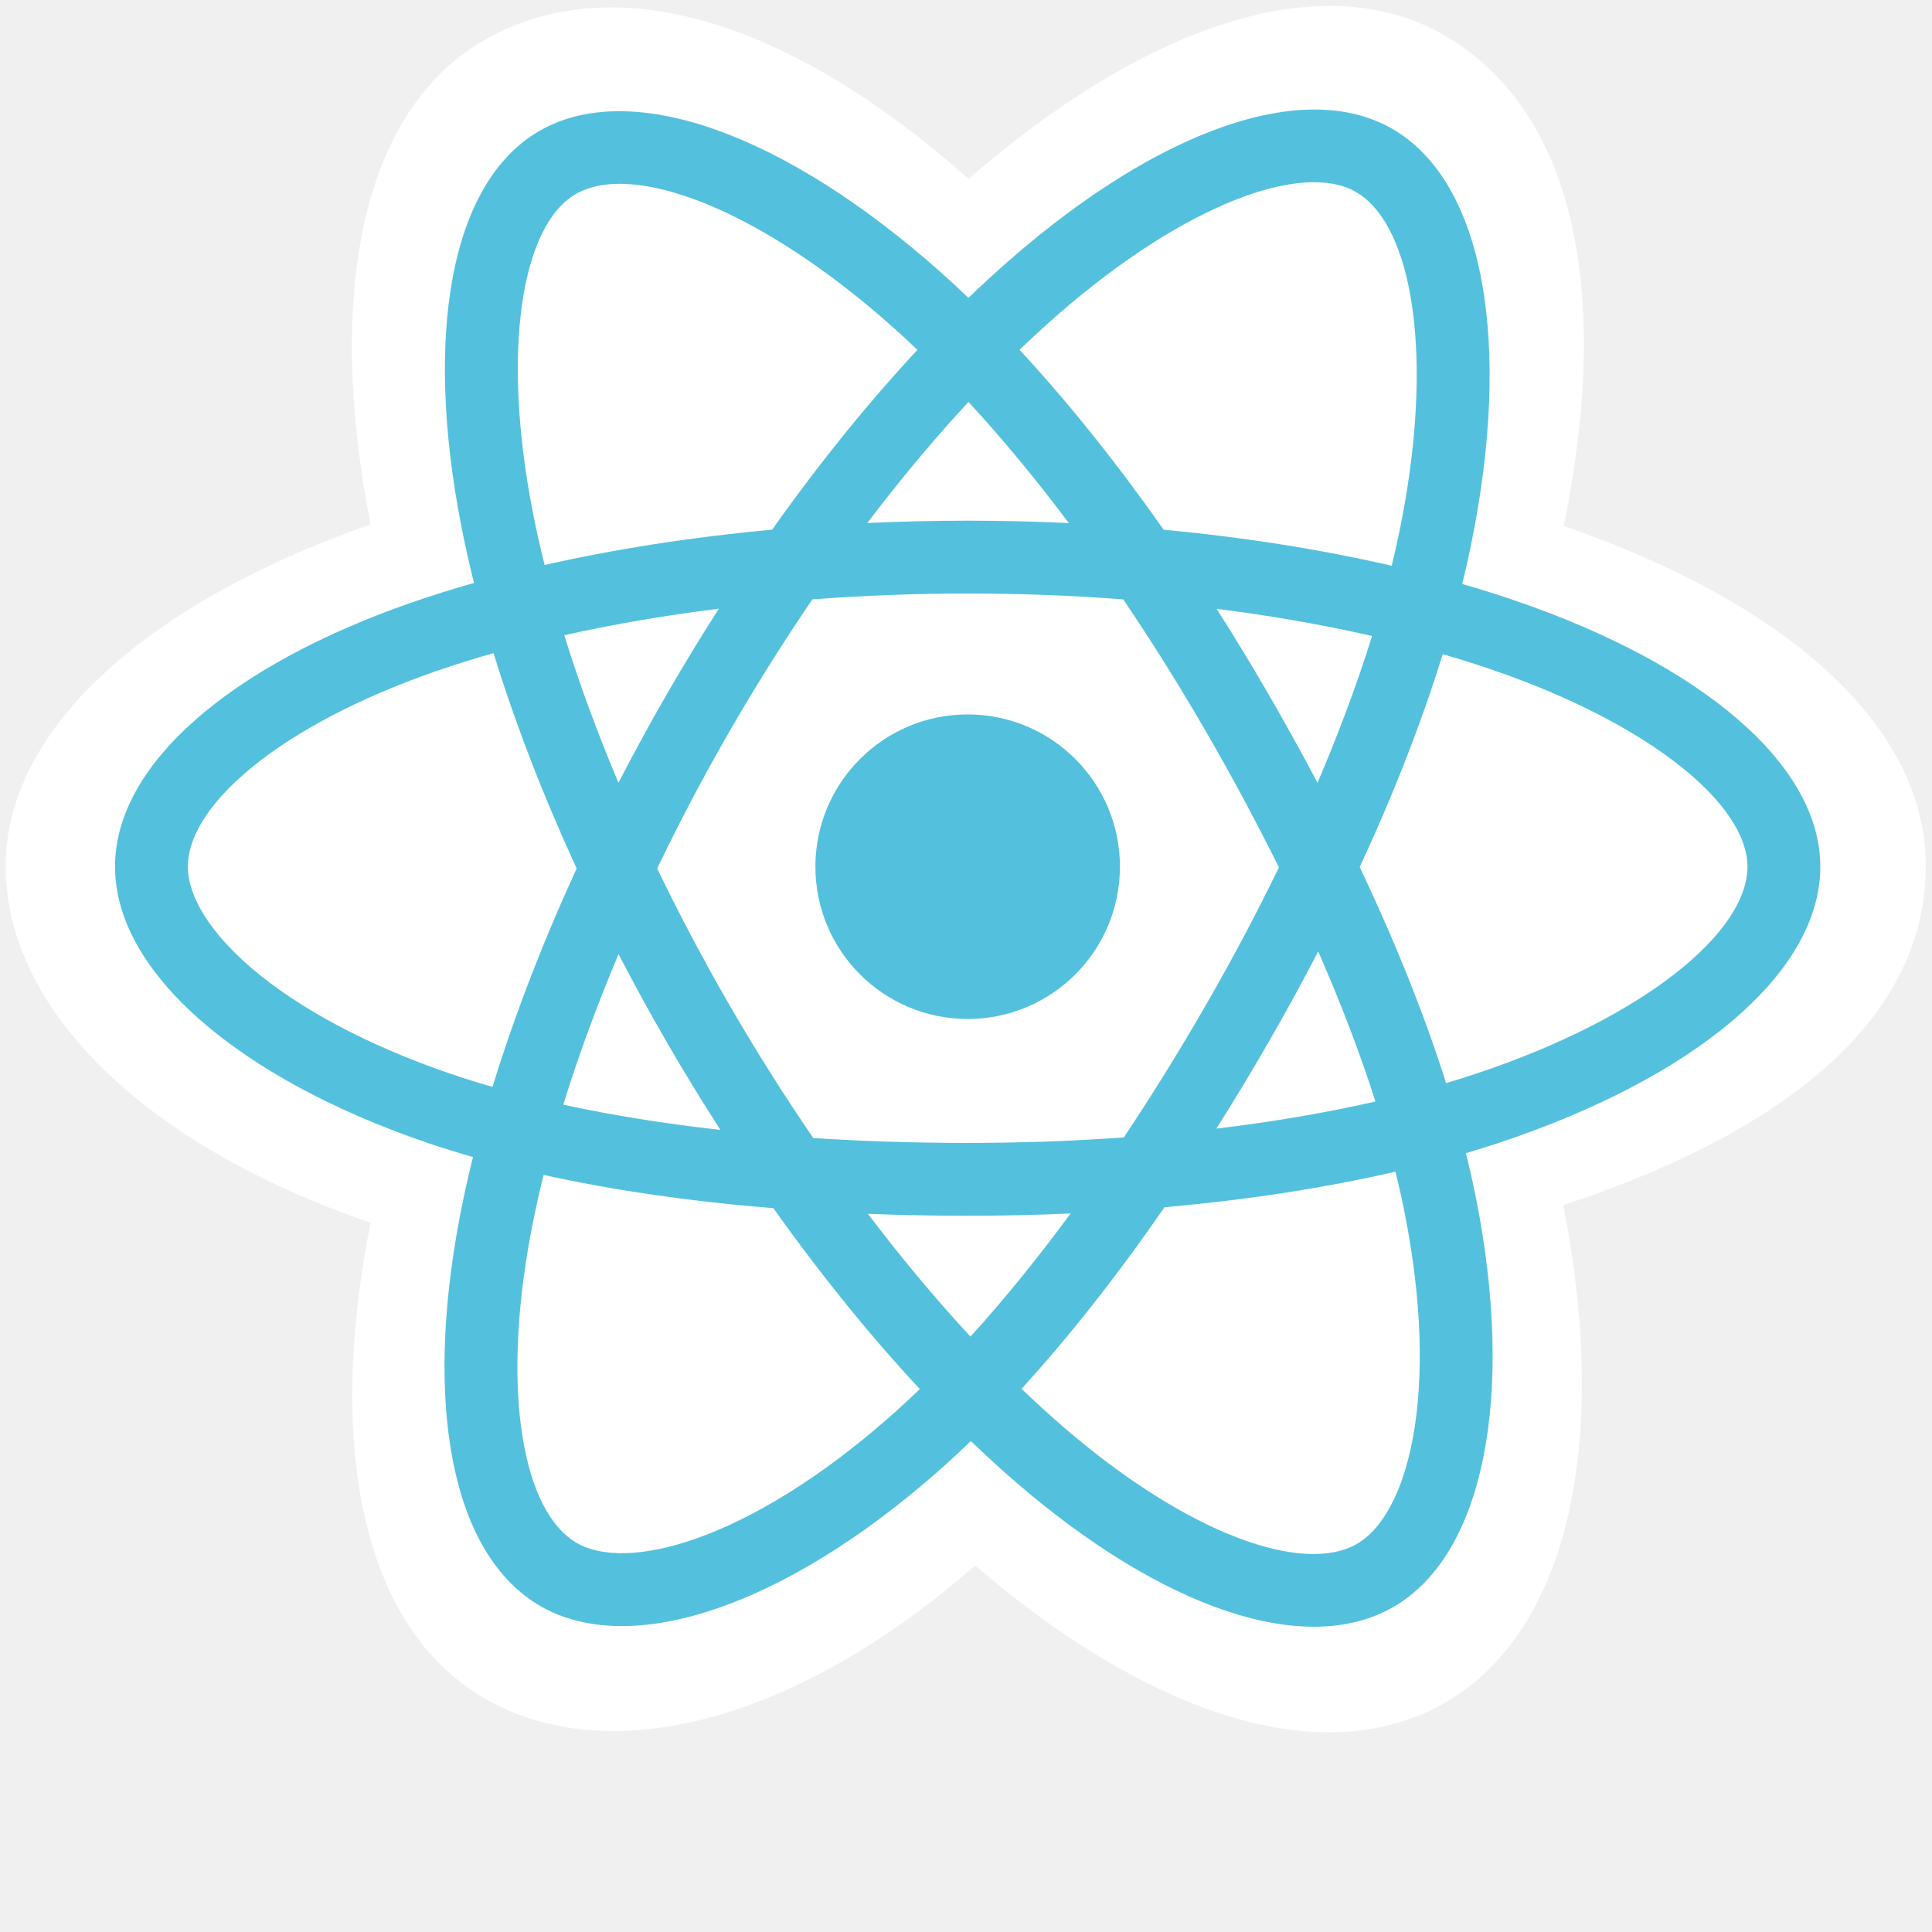
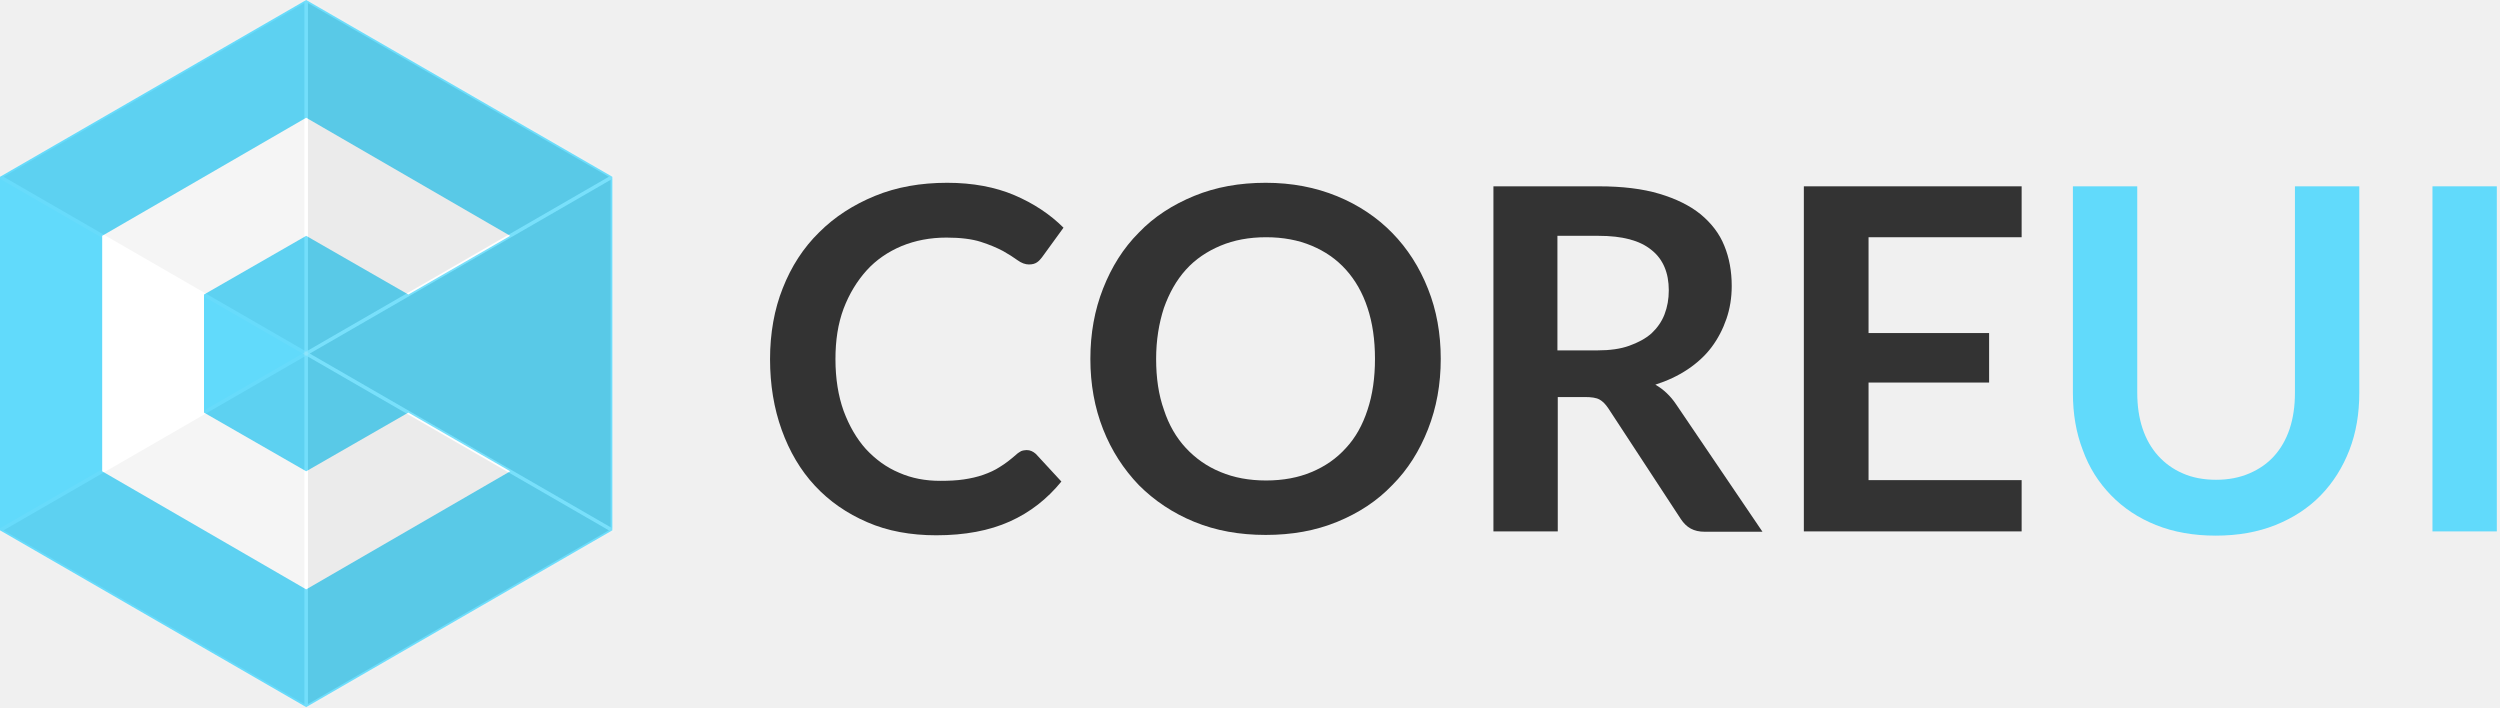
- <svg xmlns="http://www.w3.org/2000/svg" width="5000" height="5000" viewBox="0 0 256 230" preserveAspectRatio="xMinYMin meet">
-   <path d="M.754 114.75c0 19.215 18.763 37.152 48.343 47.263-5.907 29.737-1.058 53.706 15.136 63.045 16.645 9.6 41.443 2.955 64.98-17.62 22.943 19.744 46.13 27.514 62.31 18.148 16.63-9.627 21.687-35.221 15.617-65.887 30.81-10.186 48.044-25.481 48.044-44.949 0-18.769-18.797-35.006-47.979-45.052 6.535-31.933.998-55.32-15.867-65.045-16.259-9.376-39.716-1.204-62.996 19.056C104.122 2.205 80.897-4.36 64.05 5.392 47.806 14.795 43.171 39.2 49.097 69.487 20.515 79.452.754 96.057.754 114.75z" fill="#FFF" />
-   <path d="M201.025 79.674a151.364 151.364 0 0 0-7.274-2.292 137.5 137.5 0 0 0 1.124-4.961c5.506-26.728 1.906-48.26-10.388-55.348-11.787-6.798-31.065.29-50.535 17.233a151.136 151.136 0 0 0-5.626 5.163 137.573 137.573 0 0 0-3.744-3.458c-20.405-18.118-40.858-25.752-53.139-18.643-11.776 6.817-15.264 27.06-10.307 52.39a150.91 150.91 0 0 0 1.67 7.484c-2.894.822-5.689 1.698-8.363 2.63-23.922 8.34-39.2 21.412-39.2 34.97 0 14.004 16.4 28.05 41.318 36.566a128.44 128.44 0 0 0 6.11 1.91 147.813 147.813 0 0 0-1.775 8.067c-4.726 24.89-1.035 44.653 10.71 51.428 12.131 6.995 32.491-.195 52.317-17.525 1.567-1.37 3.14-2.823 4.715-4.346a148.34 148.34 0 0 0 6.108 5.573c19.204 16.525 38.17 23.198 49.905 16.405 12.12-7.016 16.058-28.247 10.944-54.078-.39-1.973-.845-3.988-1.355-6.04 1.43-.422 2.833-.858 4.202-1.312 25.904-8.582 42.757-22.457 42.757-36.648 0-13.607-15.77-26.767-40.174-35.168z" fill="#53C1DE" />
-   <path d="M195.406 142.328c-1.235.409-2.503.804-3.795 1.187-2.86-9.053-6.72-18.68-11.442-28.625 4.507-9.71 8.217-19.213 10.997-28.208 2.311.67 4.555 1.375 6.717 2.12 20.91 7.197 33.664 17.84 33.664 26.04 0 8.735-13.775 20.075-36.14 27.486zm-9.28 18.389c2.261 11.422 2.584 21.749 1.086 29.822-1.346 7.254-4.052 12.09-7.398 14.027-7.121 4.122-22.35-1.236-38.772-15.368-1.883-1.62-3.78-3.35-5.682-5.18 6.367-6.964 12.73-15.06 18.94-24.05 10.924-.969 21.244-2.554 30.603-4.717.46 1.86.87 3.683 1.223 5.466zm-93.85 43.137c-6.957 2.457-12.498 2.527-15.847.596-7.128-4.11-10.09-19.98-6.049-41.265a138.507 138.507 0 0 1 1.65-7.502c9.255 2.047 19.5 3.52 30.45 4.408 6.251 8.797 12.798 16.883 19.396 23.964a118.863 118.863 0 0 1-4.305 3.964c-8.767 7.664-17.552 13.1-25.294 15.835zm-32.593-61.58c-11.018-3.766-20.117-8.66-26.354-14-5.604-4.8-8.434-9.565-8.434-13.432 0-8.227 12.267-18.722 32.726-25.855a139.276 139.276 0 0 1 7.777-2.447c2.828 9.197 6.537 18.813 11.013 28.537-4.534 9.869-8.296 19.638-11.15 28.943a118.908 118.908 0 0 1-5.578-1.746zm10.926-74.37c-4.247-21.703-1.427-38.074 5.67-42.182 7.56-4.376 24.275 1.864 41.893 17.507 1.126 1 2.257 2.047 3.39 3.13-6.564 7.049-13.051 15.074-19.248 23.82-10.627.985-20.8 2.567-30.152 4.686a141.525 141.525 0 0 1-1.553-6.962zm97.467 24.067a306.982 306.982 0 0 0-6.871-11.3c7.21.91 14.117 2.12 20.603 3.601-1.947 6.241-4.374 12.767-7.232 19.457a336.42 336.42 0 0 0-6.5-11.758zm-39.747-38.714c4.452 4.823 8.911 10.209 13.297 16.052a284.245 284.245 0 0 0-26.706-.006c4.39-5.789 8.887-11.167 13.409-16.046zm-40.002 38.78a285.24 285.24 0 0 0-6.378 11.685c-2.811-6.667-5.216-13.222-7.18-19.552 6.447-1.443 13.322-2.622 20.485-3.517a283.79 283.79 0 0 0-6.927 11.384zm7.133 57.683c-7.4-.826-14.379-1.945-20.824-3.348 1.995-6.442 4.453-13.138 7.324-19.948a283.494 283.494 0 0 0 6.406 11.692 285.27 285.27 0 0 0 7.094 11.604zm33.136 27.389c-4.575-4.937-9.138-10.397-13.595-16.27 4.326.17 8.737.256 13.22.256 4.606 0 9.159-.103 13.64-.303-4.4 5.98-8.843 11.448-13.265 16.317zm46.072-51.032c3.02 6.884 5.566 13.544 7.588 19.877-6.552 1.495-13.625 2.699-21.078 3.593a337.537 337.537 0 0 0 6.937-11.498 306.632 306.632 0 0 0 6.553-11.972zm-14.915 7.15a316.478 316.478 0 0 1-10.84 17.49c-6.704.479-13.632.726-20.692.726-7.031 0-13.871-.219-20.458-.646A273.798 273.798 0 0 1 96.72 133.28a271.334 271.334 0 0 1-9.64-18.206 273.864 273.864 0 0 1 9.611-18.216v.002a271.252 271.252 0 0 1 10.956-17.442c6.72-.508 13.61-.774 20.575-.774 6.996 0 13.895.268 20.613.78a290.704 290.704 0 0 1 10.887 17.383 316.418 316.418 0 0 1 9.741 18.13 290.806 290.806 0 0 1-9.709 18.29zm19.913-107.792c7.566 4.364 10.509 21.961 5.755 45.038a127.525 127.525 0 0 1-1.016 4.492c-9.374-2.163-19.554-3.773-30.212-4.773-6.209-8.841-12.642-16.88-19.1-23.838a141.92 141.92 0 0 1 5.196-4.766c16.682-14.518 32.273-20.25 39.377-16.153z" fill="#FFF" />
-   <path d="M128.221 94.665c11.144 0 20.177 9.034 20.177 20.177 0 11.144-9.033 20.178-20.177 20.178-11.143 0-20.177-9.034-20.177-20.178 0-11.143 9.034-20.177 20.177-20.177" fill="#53C1DE" />
+ <svg xmlns="http://www.w3.org/2000/svg" version="1.1" id="Warstwa_1" x="0px" y="0px" width="707.1px" height="200px" viewBox="0 0 707.1 200" enable-background="new 0 0 707.1 200" xml:space="preserve">
+   <polygon fill="#61DAFB" points="0,150 0,50 86.6,0 173.2,50 173.2,150 86.6,200 " />
+   <polygon fill="#FFFFFF" points="86.6,133.3 57.7,116.7 57.7,83.3 86.6,66.7 115.5,83.3 144.3,66.7 86.6,33.3 28.9,66.7 28.9,133.3   86.6,166.7 144.3,133.3 115.5,116.7 " />
+   <polygon opacity="0.04" stroke="#FFFFFF" stroke-miterlimit="10" enable-background="new    " points="0,50 86.6,100 86.6,0 " />
+   <polygon opacity="0.04" stroke="#FFFFFF" stroke-miterlimit="10" enable-background="new    " points="0,150 86.6,200 86.6,100 " />
+   <polygon opacity="0.08" stroke="#FFFFFF" stroke-miterlimit="10" enable-background="new    " points="86.6,100 173.2,150 173.2,50   " />
+   <polygon fill-opacity="0" points="86.6,100 0,50 0,150 " />
+   <polygon opacity="0.08" stroke="#FFFFFF" stroke-miterlimit="10" enable-background="new    " points="173.2,150 86.6,100 86.6,200   " />
+   <polygon opacity="0.08" stroke="#FFFFFF" stroke-miterlimit="10" enable-background="new    " points="173.2,50 86.6,0 86.6,100 " />
+   <g>
+     <path fill="#333333" d="M290.4,127.3c1,0,1.8,0.4,2.6,1.1l7.2,7.8c-4,4.9-8.8,8.7-14.6,11.3c-5.8,2.6-12.7,3.9-20.8,3.9   c-7.2,0-13.8-1.2-19.5-3.7c-5.8-2.5-10.7-5.9-14.8-10.3c-4.1-4.4-7.2-9.7-9.4-15.8c-2.2-6.1-3.3-12.8-3.3-20   c0-7.3,1.2-14.1,3.6-20.1c2.4-6.1,5.8-11.4,10.3-15.8c4.4-4.4,9.7-7.8,15.8-10.3s12.9-3.7,20.4-3.7c7.2,0,13.6,1.2,19,3.5   s10.1,5.4,13.9,9.2l-6.1,8.4c-0.4,0.5-0.8,1-1.4,1.4s-1.3,0.6-2.3,0.6s-2.1-0.4-3.2-1.2s-2.5-1.7-4.1-2.6c-1.7-0.9-3.8-1.8-6.3-2.6   c-2.5-0.8-5.8-1.2-9.7-1.2c-4.6,0-8.8,0.8-12.7,2.4c-3.8,1.6-7.2,3.9-9.9,6.9s-4.9,6.6-6.5,10.8c-1.6,4.3-2.3,9-2.3,14.3   c0,5.5,0.8,10.4,2.3,14.6c1.6,4.3,3.7,7.9,6.3,10.8c2.7,2.9,5.8,5.2,9.4,6.7c3.6,1.6,7.5,2.3,11.6,2.3c2.5,0,4.7-0.1,6.7-0.4   c2-0.3,3.8-0.7,5.5-1.3s3.3-1.3,4.8-2.3c1.5-0.9,3-2.1,4.5-3.4c0.4-0.4,0.9-0.7,1.4-1C289.3,127.4,289.9,127.3,290.4,127.3z" />
+     <path fill="#333333" d="M407.5,101.5c0,7.2-1.2,13.8-3.6,19.9s-5.7,11.4-10.1,15.8c-4.3,4.5-9.5,7.9-15.6,10.4s-12.8,3.7-20.2,3.7   c-7.4,0-14.1-1.2-20.2-3.7s-11.3-6-15.7-10.4c-4.3-4.5-7.7-9.7-10.1-15.8c-2.4-6.1-3.6-12.7-3.6-19.9c0-7.2,1.2-13.8,3.6-19.9   s5.7-11.4,10.1-15.8c4.3-4.5,9.6-7.9,15.7-10.4s12.8-3.7,20.2-3.7c7.4,0,14.1,1.3,20.2,3.8s11.3,6,15.6,10.4   c4.3,4.4,7.7,9.7,10.1,15.8C406.3,87.7,407.5,94.3,407.5,101.5z M388.9,101.5c0-5.4-0.7-10.2-2.1-14.4c-1.4-4.3-3.5-7.9-6.1-10.8   c-2.7-3-5.9-5.2-9.7-6.8c-3.8-1.6-8.1-2.4-12.9-2.4s-9.1,0.8-12.9,2.4s-7.1,3.8-9.8,6.8c-2.7,3-4.7,6.6-6.2,10.8   c-1.4,4.3-2.2,9.1-2.2,14.4c0,5.4,0.7,10.2,2.2,14.4c1.4,4.3,3.5,7.9,6.2,10.8s5.9,5.2,9.8,6.8c3.8,1.6,8.1,2.4,12.9,2.4   s9.1-0.8,12.9-2.4c3.8-1.6,7-3.8,9.7-6.8c2.7-2.9,4.7-6.5,6.1-10.8C388.2,111.7,388.9,106.9,388.9,101.5z" />
+     <path fill="#333333" d="M440.6,112.2v38.1h-18.2V52.7h29.8c6.7,0,12.4,0.7,17.1,2.1c4.7,1.4,8.6,3.3,11.7,5.8   c3,2.5,5.3,5.4,6.7,8.9c1.4,3.4,2.1,7.2,2.1,11.4c0,3.3-0.5,6.4-1.5,9.3s-2.4,5.6-4.2,8c-1.8,2.4-4.1,4.5-6.8,6.3   c-2.7,1.8-5.7,3.2-9.1,4.3c2.3,1.3,4.3,3.2,5.9,5.6l24.4,36h-16.3c-1.6,0-2.9-0.3-4-0.9c-1.1-0.6-2-1.5-2.8-2.7l-20.5-31.3   c-0.8-1.2-1.6-2-2.5-2.5s-2.3-0.7-4.1-0.7h-7.7V112.2z M440.6,99.1h11.3c3.4,0,6.4-0.4,8.9-1.3s4.6-2,6.3-3.5   c1.6-1.5,2.9-3.3,3.7-5.4c0.8-2.1,1.2-4.3,1.2-6.8c0-4.9-1.6-8.8-4.9-11.4c-3.3-2.7-8.2-4-15-4h-11.6v32.4H440.6z" />
+     <path fill="#333333" d="M571.8,52.7v14.4h-43.3v27.1h34.1v14h-34.1v27.6h43.3v14.5h-61.6V52.7H571.8z" />
+     <path fill="#61DAFB" d="M626.8,135.7c3.5,0,6.6-0.6,9.4-1.8c2.8-1.2,5.1-2.8,7-4.9c1.9-2.1,3.4-4.7,4.4-7.7s1.5-6.4,1.5-10.1V52.7   h18.2v58.5c0,5.8-0.9,11.2-2.8,16.1c-1.9,4.9-4.6,9.2-8.1,12.8c-3.5,3.6-7.8,6.4-12.8,8.4s-10.6,3-16.9,3s-11.9-1-16.9-3   s-9.2-4.8-12.7-8.4c-3.5-3.6-6.2-7.8-8-12.8c-1.9-4.9-2.8-10.3-2.8-16.1V52.7h18.2v58.4c0,3.7,0.5,7.1,1.5,10.1s2.5,5.6,4.4,7.7   s4.2,3.8,7,5C620.1,135.1,623.3,135.7,626.8,135.7z" />
+     <path fill="#61DAFB" d="M706.2,150.3H688V52.7h18.2V150.3z" />
+   </g>
</svg>
